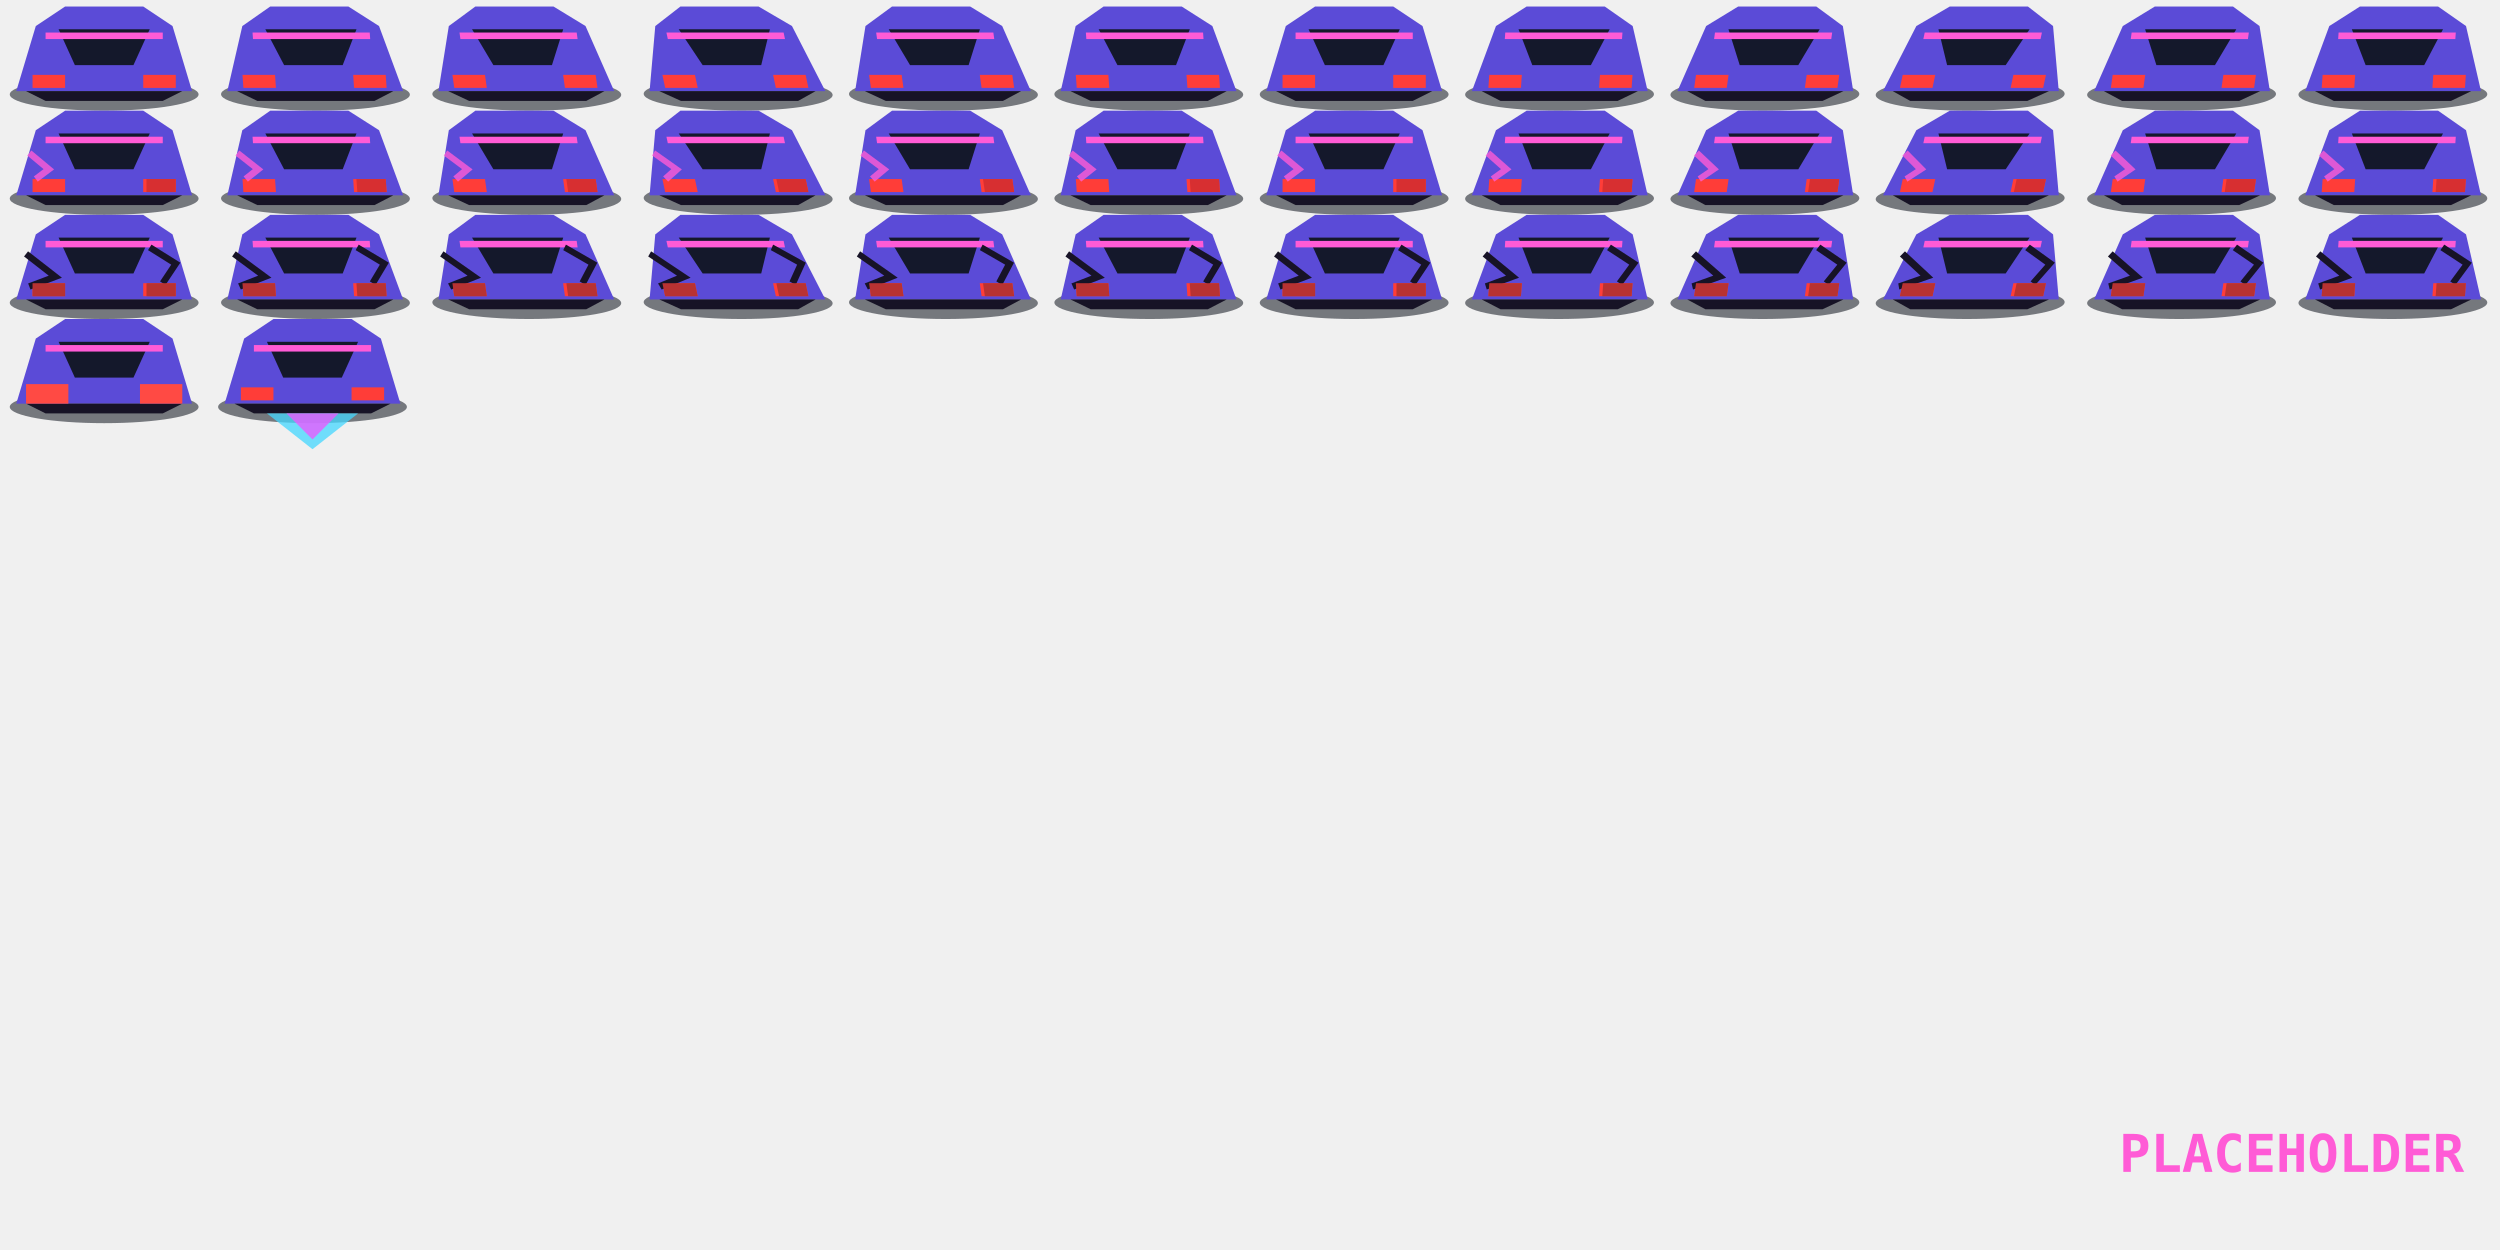
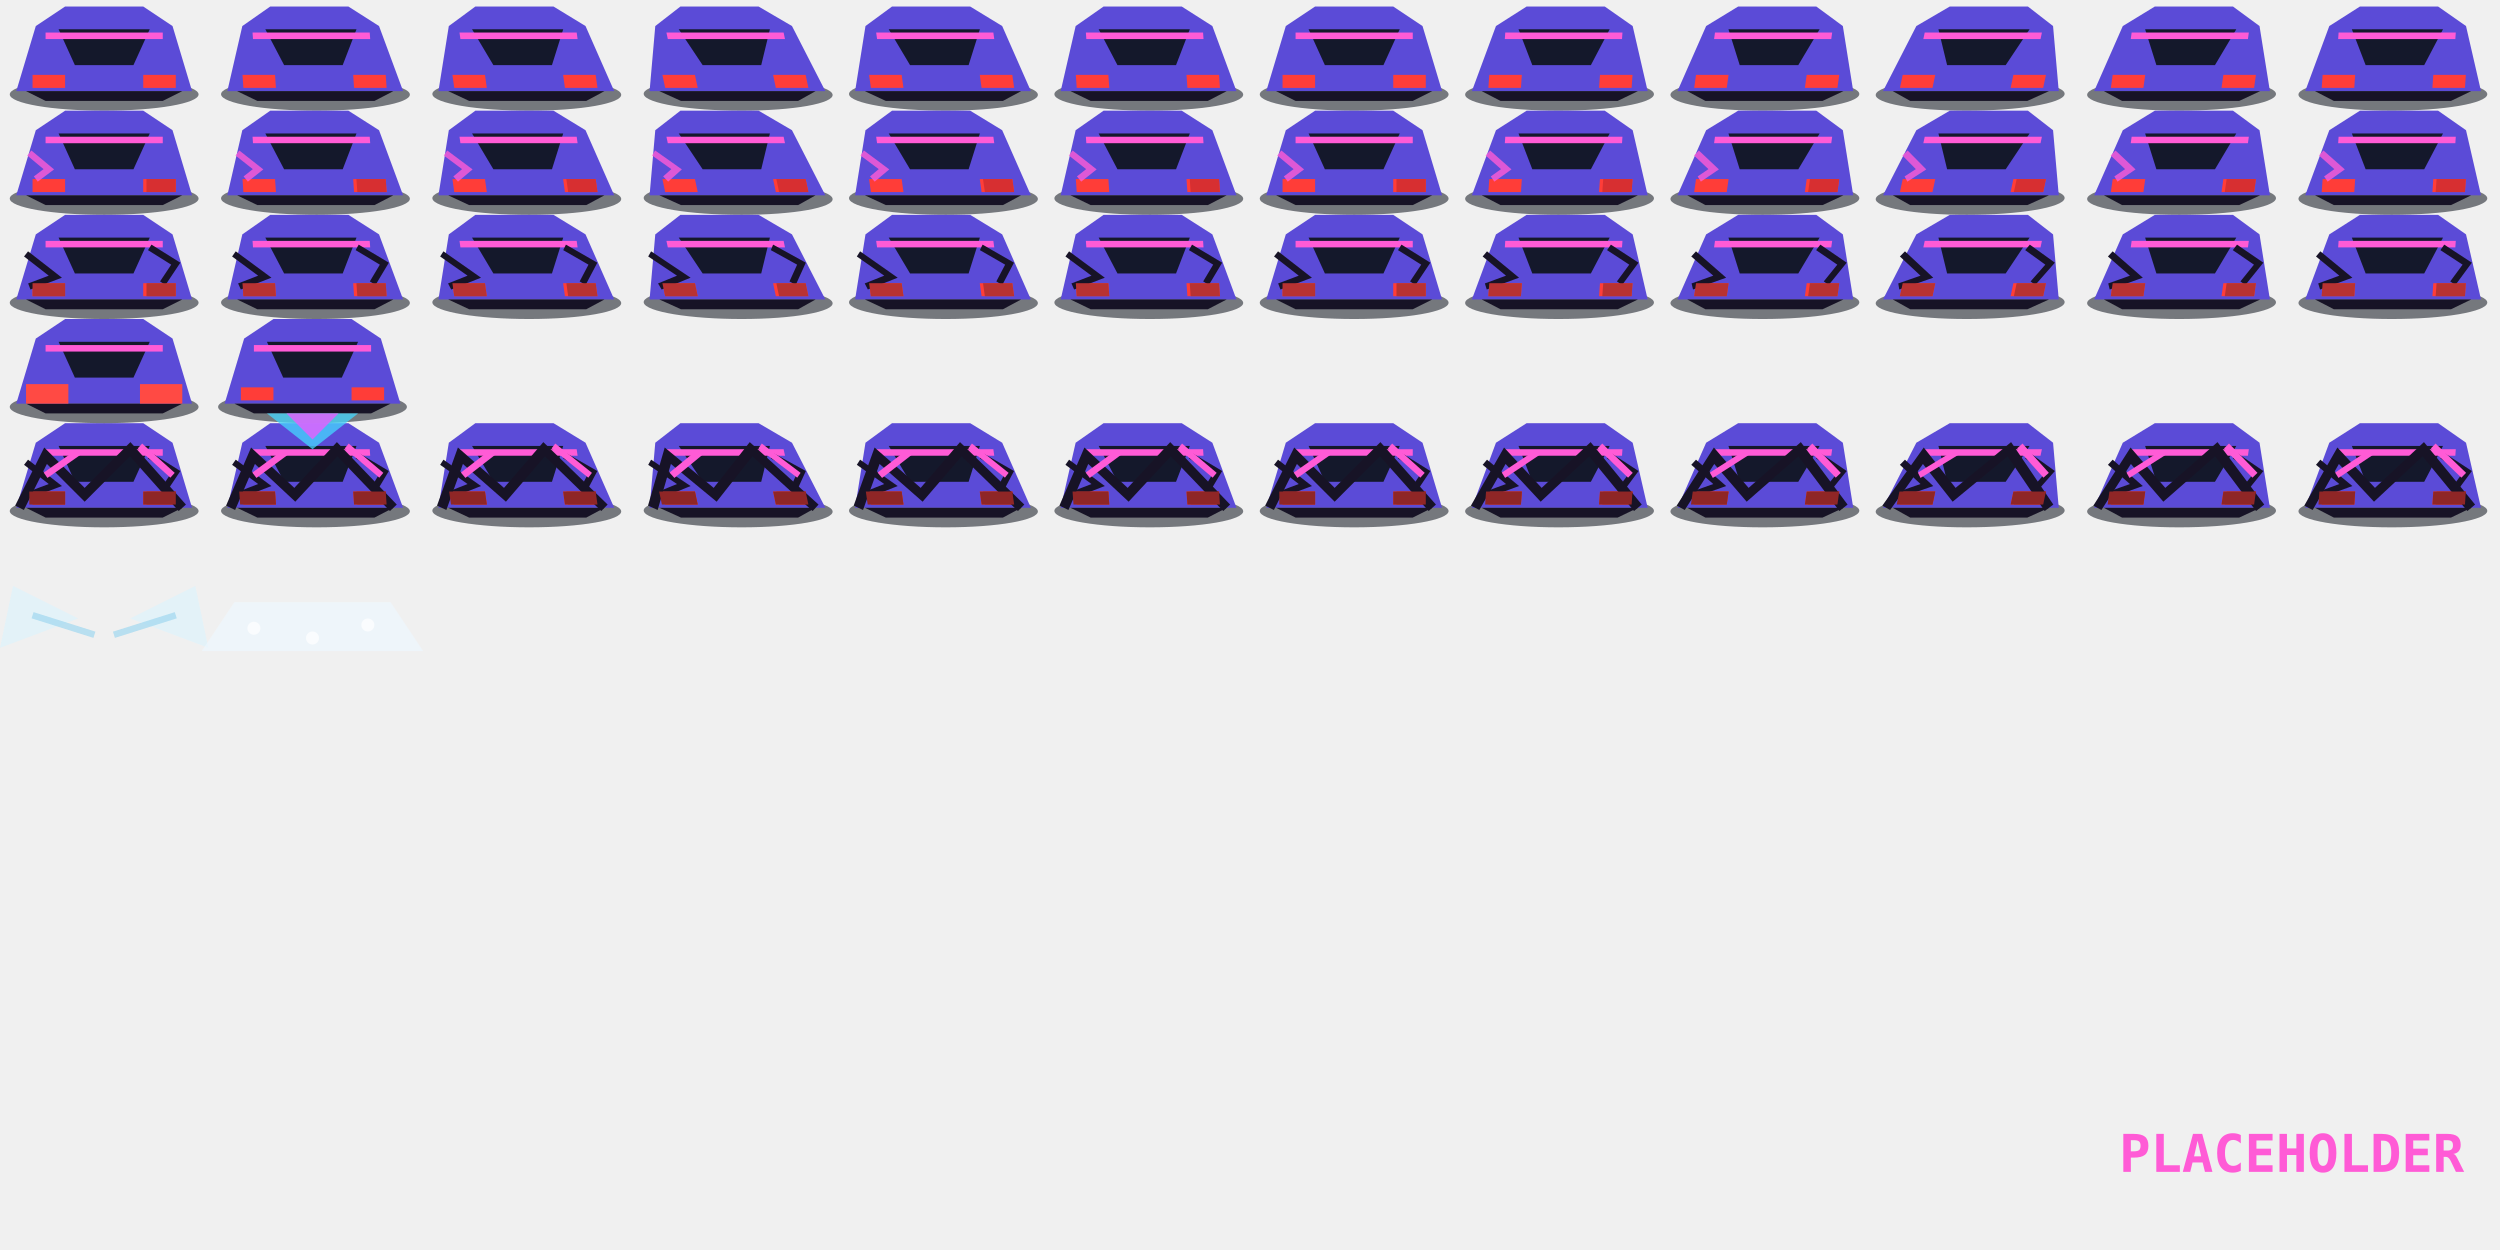
<svg xmlns="http://www.w3.org/2000/svg" width="768" height="384" viewBox="0 0 768 384" role="img" aria-label="VibeGear2 placeholder art">
  <rect width="768" height="384" fill="none" />
  <defs>
    <g id="shadow">
      <ellipse cx="0" cy="13" rx="29" ry="5" fill="#10151f" opacity="0.55" />
    </g>
    <g id="clean">
      <path d="M-27 12 L27 12 L21 -8 L12 -14 L-12 -14 L-21 -8 Z" fill="#5b4bd7" />
      <path d="M-14 -7 L14 -7 L9 4 L-9 4 Z" fill="#14182b" />
      <path d="M-22 7 L-12 7 L-12 11 L-22 11 Z" fill="#ff3d38" />
      <path d="M12 7 L22 7 L22 11 L12 11 Z" fill="#ff3d38" />
      <path d="M-24 12 L-18 15 L18 15 L24 12 Z" fill="#171326" />
      <path d="M-18 -5 L18 -5" stroke="#ff5bd6" stroke-width="2" />
    </g>
    <g id="dented">
      <use href="#clean" />
      <path d="M-23 -1 L-17 4 L-21 7" fill="none" stroke="#ff5bd6" stroke-width="2" opacity="0.8" />
      <rect x="13" y="7" width="9" height="4" fill="#d72f31" />
    </g>
    <g id="battered">
      <use href="#clean" />
      <path d="M-24 -2 L-15 5 L-23 8" fill="none" stroke="#171326" stroke-width="2" />
      <path d="M14 -4 L22 1 L18 7" fill="none" stroke="#171326" stroke-width="2" />
      <rect x="-22" y="7" width="10" height="4" fill="#b83232" />
      <rect x="13" y="7" width="9" height="4" fill="#b83232" />
    </g>
+     <g id="totaled">
+       <use href="#battered" />
+       <path d="M-26 12 L-18 -4 L-6 8 L8 -6 L24 12" fill="none" stroke="#171326" stroke-width="3" />
+       <path d="M-18 2 L-8 -5 M11 -7 L21 2" stroke="#ff5bd6" stroke-width="2" />
+       <rect x="-23" y="7" width="11" height="4" fill="#8f2626" />
+       <rect x="12" y="7" width="10" height="4" fill="#8f2626" />
+     </g>
    <g id="brake">
      <use href="#clean" />
      <rect x="-24" y="6" width="13" height="6" fill="#ff4a44" />
      <rect x="11" y="6" width="13" height="6" fill="#ff4a44" />
    </g>
    <g id="nitro">
      <use href="#clean" />
      <path d="M-14 15 L0 26 L14 15 Z" fill="#44d7ff" opacity="0.75" />
      <path d="M-8 15 L0 23 L8 15 Z" fill="#e75cff" opacity="0.8" />
    </g>
+     <g id="wet-trail">
+       <path d="M-28 4 L-8 14 L-32 23 Z" fill="#d8f4ff" opacity="0.55" />
+       <path d="M28 4 L8 14 L32 23 Z" fill="#d8f4ff" opacity="0.55" />
+       <path d="M-22 13 L-3 19 M22 13 L3 19" stroke="#9fd7ef" stroke-width="2" opacity="0.7" />
+     </g>
+     <g id="snow-trail">
+       <path d="M-24 9 L24 9 L34 24 L-34 24 Z" fill="#edf7ff" opacity="0.64" />
+       <circle cx="-18" cy="17" r="2" fill="#ffffff" opacity="0.7" />
+       <circle cx="0" cy="20" r="2" fill="#ffffff" opacity="0.7" />
+       <circle cx="17" cy="16" r="2" fill="#ffffff" opacity="0.7" />
+     </g>
  </defs>
  <g transform="translate(32 16) skewX(0)">
    <use href="#shadow" />
    <use href="#clean" />
  </g>
  <g transform="translate(96 16) skewX(4)">
    <use href="#shadow" />
    <use href="#clean" />
  </g>
  <g transform="translate(160 16) skewX(8)">
    <use href="#shadow" />
    <use href="#clean" />
  </g>
  <g transform="translate(224 16) skewX(12)">
    <use href="#shadow" />
    <use href="#clean" />
  </g>
  <g transform="translate(288 16) skewX(8)">
    <use href="#shadow" />
    <use href="#clean" />
  </g>
  <g transform="translate(352 16) skewX(4)">
    <use href="#shadow" />
    <use href="#clean" />
  </g>
  <g transform="translate(416 16) skewX(0)">
    <use href="#shadow" />
    <use href="#clean" />
  </g>
  <g transform="translate(480 16) skewX(-4)">
    <use href="#shadow" />
    <use href="#clean" />
  </g>
  <g transform="translate(544 16) skewX(-8)">
    <use href="#shadow" />
    <use href="#clean" />
  </g>
  <g transform="translate(608 16) skewX(-12)">
    <use href="#shadow" />
    <use href="#clean" />
  </g>
  <g transform="translate(672 16) skewX(-8)">
    <use href="#shadow" />
    <use href="#clean" />
  </g>
  <g transform="translate(736 16) skewX(-4)">
    <use href="#shadow" />
    <use href="#clean" />
  </g>
  <g transform="translate(32 48) skewX(0)">
    <use href="#shadow" />
    <use href="#dented" />
  </g>
  <g transform="translate(96 48) skewX(4)">
    <use href="#shadow" />
    <use href="#dented" />
  </g>
  <g transform="translate(160 48) skewX(8)">
    <use href="#shadow" />
    <use href="#dented" />
  </g>
  <g transform="translate(224 48) skewX(12)">
    <use href="#shadow" />
    <use href="#dented" />
  </g>
  <g transform="translate(288 48) skewX(8)">
    <use href="#shadow" />
    <use href="#dented" />
  </g>
  <g transform="translate(352 48) skewX(4)">
    <use href="#shadow" />
    <use href="#dented" />
  </g>
  <g transform="translate(416 48) skewX(0)">
    <use href="#shadow" />
    <use href="#dented" />
  </g>
  <g transform="translate(480 48) skewX(-4)">
    <use href="#shadow" />
    <use href="#dented" />
  </g>
  <g transform="translate(544 48) skewX(-8)">
    <use href="#shadow" />
    <use href="#dented" />
  </g>
  <g transform="translate(608 48) skewX(-12)">
    <use href="#shadow" />
    <use href="#dented" />
  </g>
  <g transform="translate(672 48) skewX(-8)">
    <use href="#shadow" />
    <use href="#dented" />
  </g>
  <g transform="translate(736 48) skewX(-4)">
    <use href="#shadow" />
    <use href="#dented" />
  </g>
  <g transform="translate(32 80) skewX(0)">
    <use href="#shadow" />
    <use href="#battered" />
  </g>
  <g transform="translate(96 80) skewX(4)">
    <use href="#shadow" />
    <use href="#battered" />
  </g>
  <g transform="translate(160 80) skewX(8)">
    <use href="#shadow" />
    <use href="#battered" />
  </g>
  <g transform="translate(224 80) skewX(12)">
    <use href="#shadow" />
    <use href="#battered" />
  </g>
  <g transform="translate(288 80) skewX(8)">
    <use href="#shadow" />
    <use href="#battered" />
  </g>
  <g transform="translate(352 80) skewX(4)">
    <use href="#shadow" />
    <use href="#battered" />
  </g>
  <g transform="translate(416 80) skewX(0)">
    <use href="#shadow" />
    <use href="#battered" />
  </g>
  <g transform="translate(480 80) skewX(-4)">
    <use href="#shadow" />
    <use href="#battered" />
  </g>
  <g transform="translate(544 80) skewX(-8)">
    <use href="#shadow" />
    <use href="#battered" />
  </g>
  <g transform="translate(608 80) skewX(-12)">
    <use href="#shadow" />
    <use href="#battered" />
  </g>
  <g transform="translate(672 80) skewX(-8)">
    <use href="#shadow" />
    <use href="#battered" />
  </g>
  <g transform="translate(736 80) skewX(-4)">
    <use href="#shadow" />
    <use href="#battered" />
  </g>
+   <g transform="translate(32 144) skewX(0)">
+     <use href="#shadow" />
+     <use href="#totaled" />
+   </g>
+   <g transform="translate(96 144) skewX(4)">
+     <use href="#shadow" />
+     <use href="#totaled" />
+   </g>
+   <g transform="translate(160 144) skewX(8)">
+     <use href="#shadow" />
+     <use href="#totaled" />
+   </g>
+   <g transform="translate(224 144) skewX(12)">
+     <use href="#shadow" />
+     <use href="#totaled" />
+   </g>
+   <g transform="translate(288 144) skewX(8)">
+     <use href="#shadow" />
+     <use href="#totaled" />
+   </g>
+   <g transform="translate(352 144) skewX(4)">
+     <use href="#shadow" />
+     <use href="#totaled" />
+   </g>
+   <g transform="translate(416 144) skewX(0)">
+     <use href="#shadow" />
+     <use href="#totaled" />
+   </g>
+   <g transform="translate(480 144) skewX(-4)">
+     <use href="#shadow" />
+     <use href="#totaled" />
+   </g>
+   <g transform="translate(544 144) skewX(-8)">
+     <use href="#shadow" />
+     <use href="#totaled" />
+   </g>
+   <g transform="translate(608 144) skewX(-12)">
+     <use href="#shadow" />
+     <use href="#totaled" />
+   </g>
+   <g transform="translate(672 144) skewX(-8)">
+     <use href="#shadow" />
+     <use href="#totaled" />
+   </g>
+   <g transform="translate(736 144) skewX(-4)">
+     <use href="#shadow" />
+     <use href="#totaled" />
+   </g>
  <g transform="translate(32 112)">
    <use href="#shadow" />
    <use href="#brake" />
  </g>
  <g transform="translate(96 112)">
    <use href="#shadow" />
    <use href="#nitro" />
+   </g>
+   <g transform="translate(32 176)">
+     <use href="#wet-trail" />
+   </g>
+   <g transform="translate(96 176)">
+     <use href="#snow-trail" />
  </g>
  <text x="704" y="360" text-anchor="middle" font-family="monospace" font-size="16" font-weight="700" fill="#ff5bd6">PLACEHOLDER</text>
</svg>
